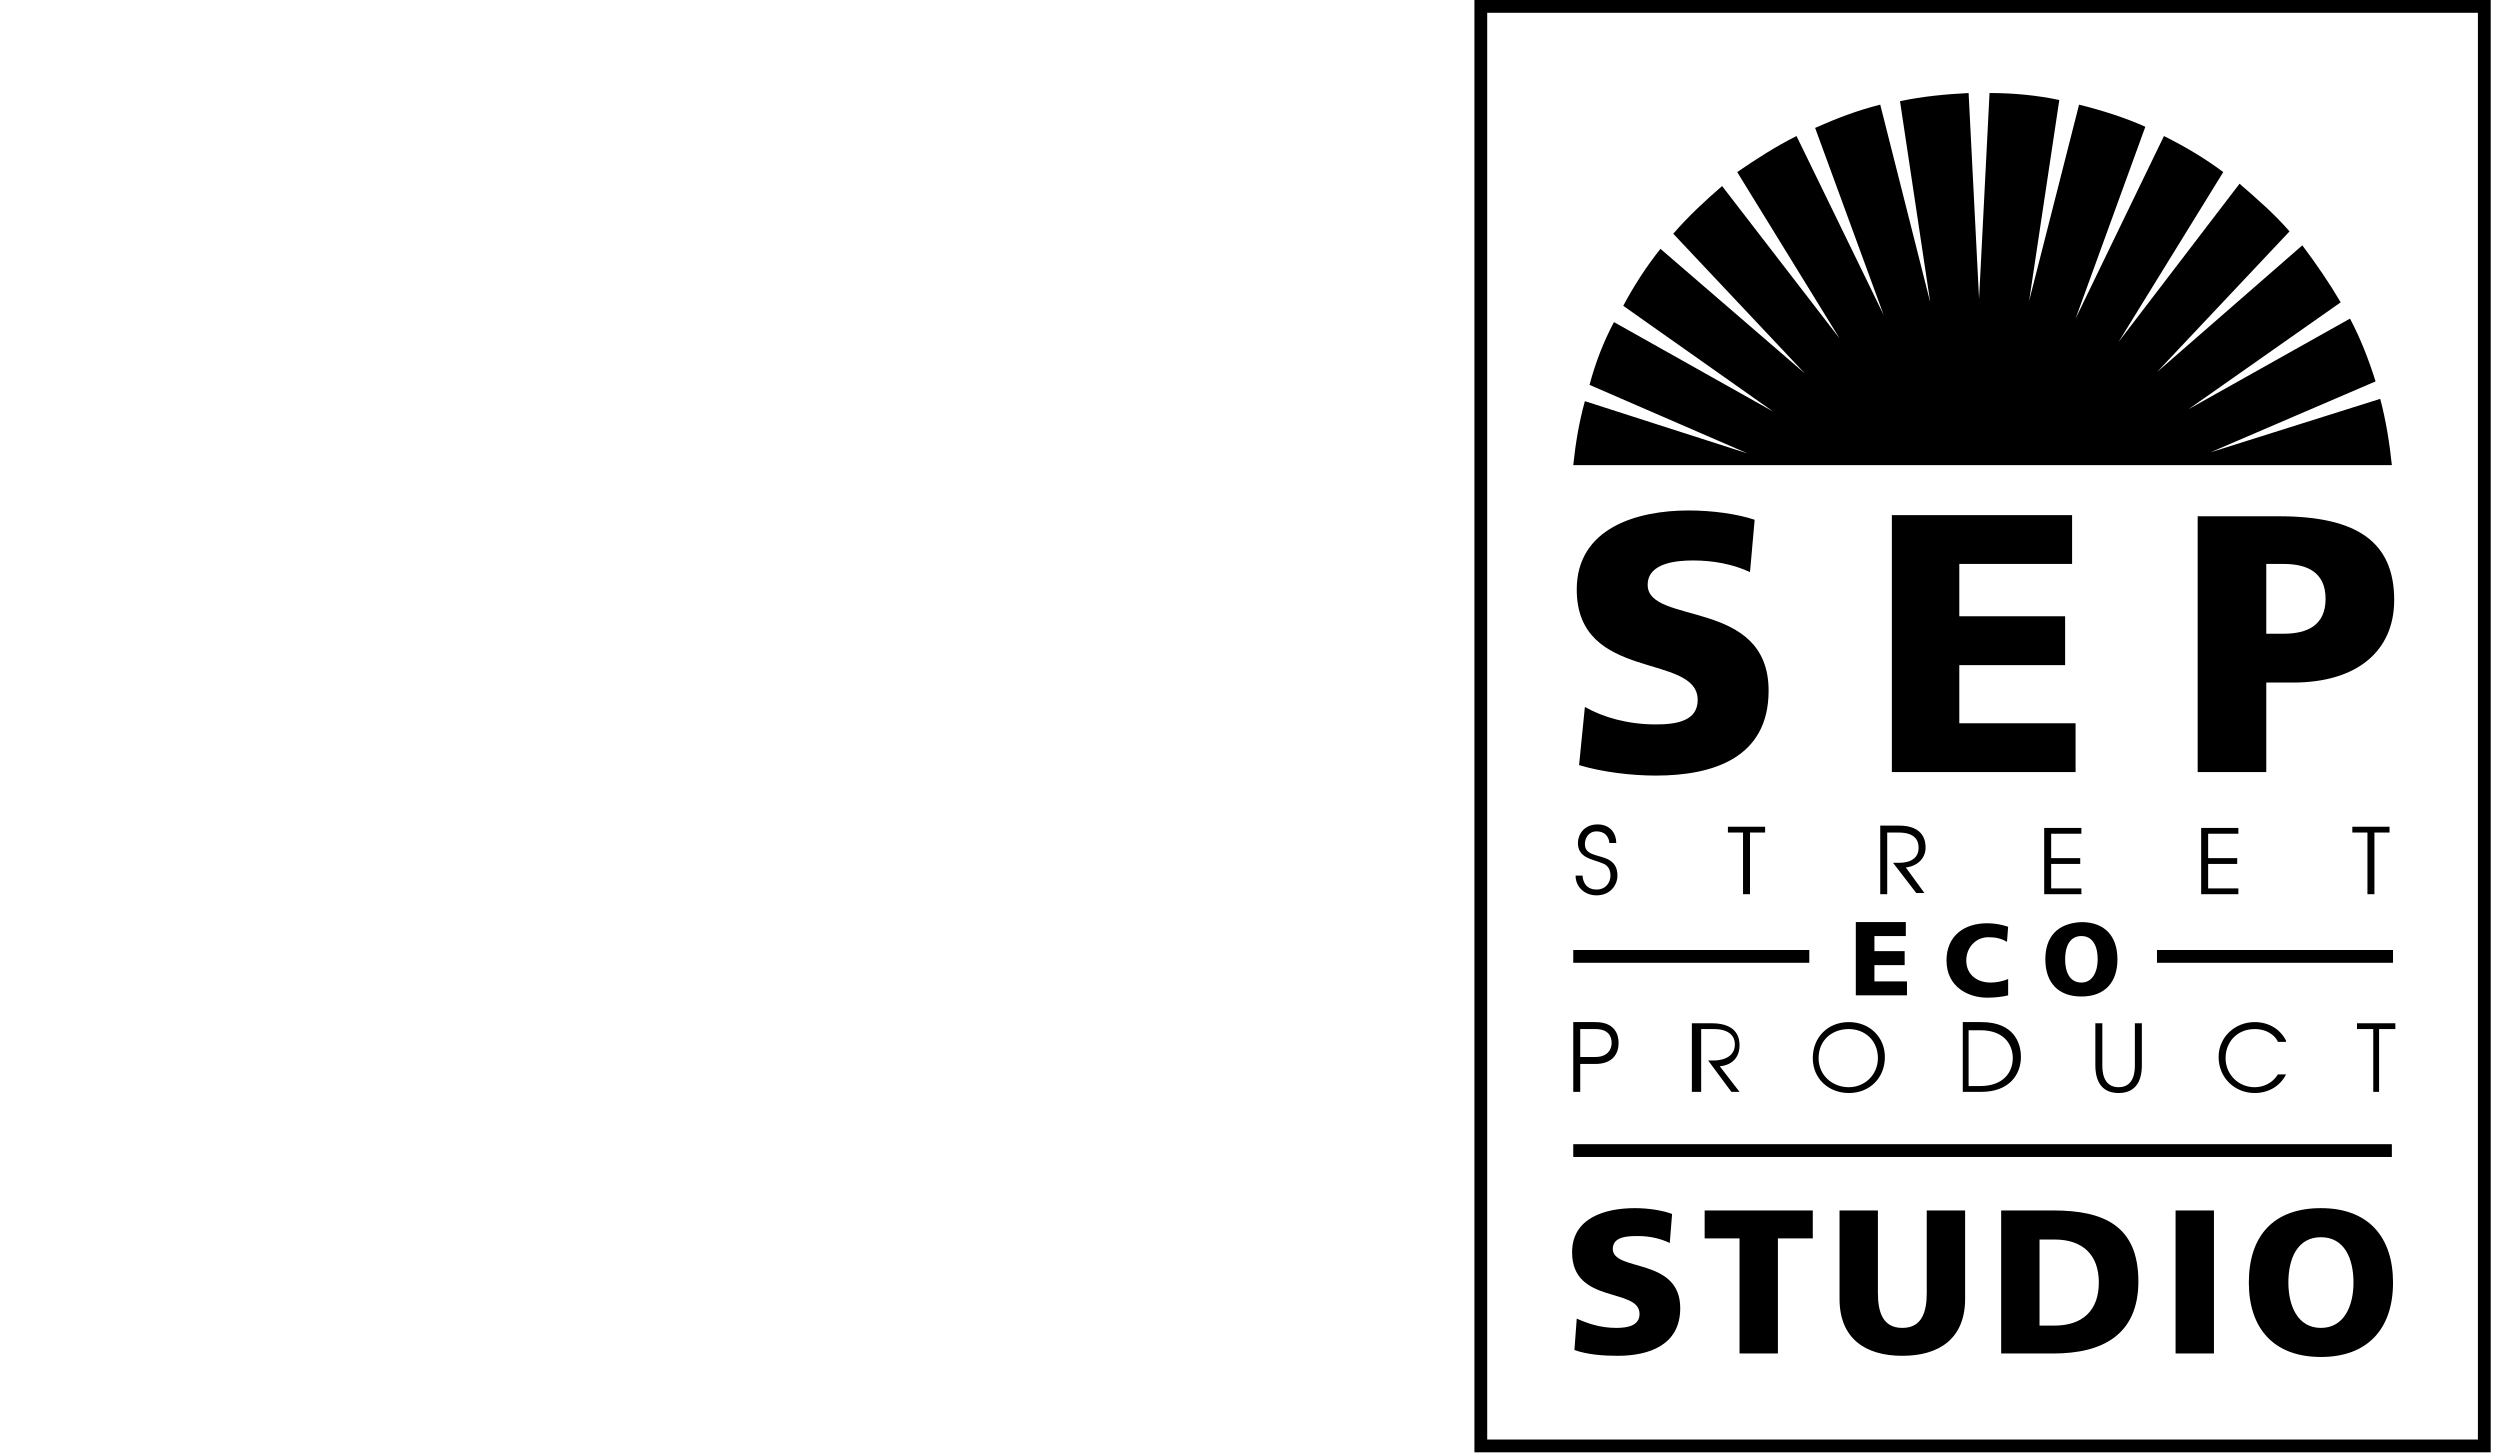
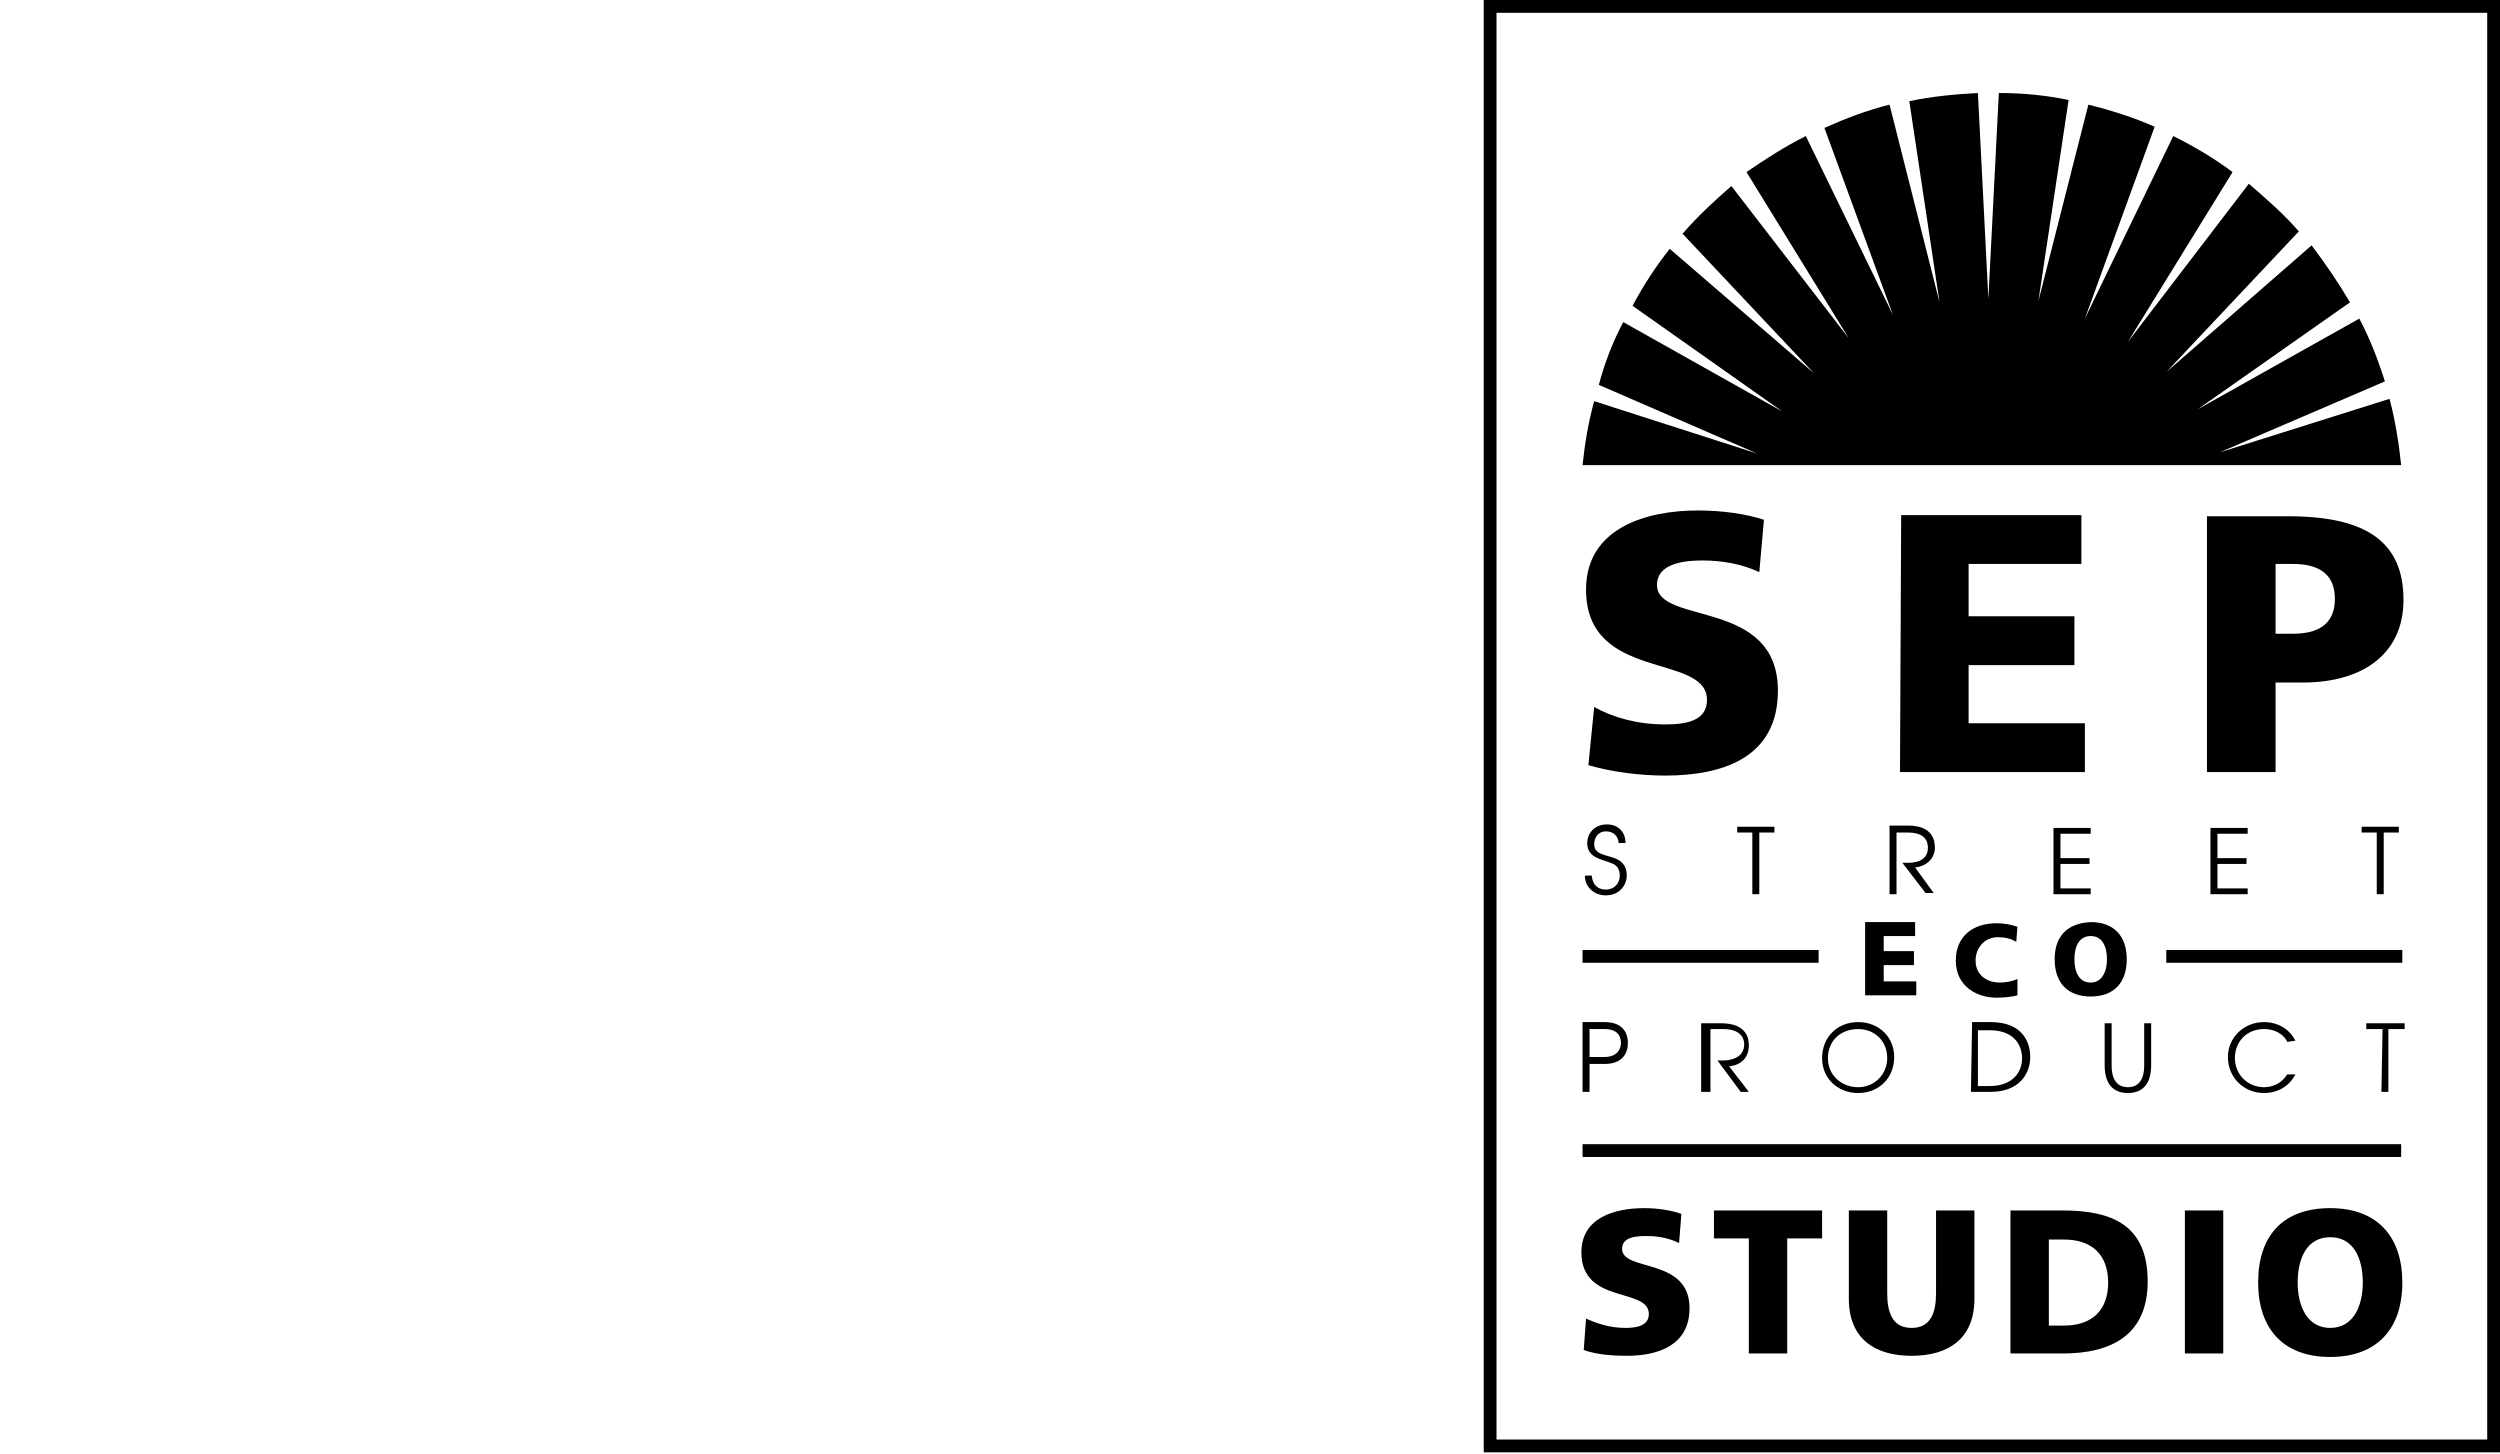
<svg xmlns="http://www.w3.org/2000/svg" version="1.1" id="Слой_1" x="0px" y="0px" viewBox="0 0 215 125" style="enable-background:new 0 0 215 125;" xml:space="preserve">
-   <rect x="135.3" y="98.4" width="70.4" height="1.1" />
-   <rect x="135.3" y="81.7" width="20.3" height="1.1" />
  <g>
-     <path d="M203.6,76.9h0.6v-5.3h1.3v-0.5h-3.2v0.5h1.3V76.9z M189.3,76.9h3.2v-0.5h-2.6v-2.1h2.5v-0.5h-2.5v-2.1h2.6v-0.5h-3.2V76.9z    M175.8,76.9h3.2v-0.5h-2.6v-2.1h2.5v-0.5h-2.5v-2.1h2.6v-0.5h-3.2V76.9z M161.7,76.9h0.6v-5.3h1c1.4,0,1.7,0.7,1.7,1.3   c0,1.3-1.4,1.3-1.7,1.3h-0.5l2,2.6h0.7l-1.6-2.2c1-0.1,1.7-0.8,1.7-1.7c0-0.5-0.1-1.9-2.3-1.9h-1.6V76.9z M149.9,76.9h0.6v-5.3h1.3   v-0.5h-3.2v0.5h1.3V76.9z M135.5,75.3c0,1,0.8,1.7,1.8,1.7c1.2,0,1.8-0.9,1.8-1.7c0-1.3-1-1.5-1.7-1.7c-0.7-0.2-1.1-0.4-1.1-1   c0-0.5,0.3-1.1,1-1.1c0.9,0,1.1,0.7,1.1,1h0.6c0-0.8-0.5-1.6-1.6-1.6c-1.2,0-1.7,0.9-1.7,1.6c0,1.3,1.3,1.4,2,1.7   c0.3,0.1,0.8,0.3,0.8,1.1c0,0.6-0.4,1.2-1.2,1.2c-1.1,0-1.2-1-1.2-1.2H135.5z" />
-     <path d="M204,93.9h0.6v-5.4h1.4V88h-3.3v0.5h1.4V93.9z M196.6,89.5c-0.5-1-1.5-1.6-2.7-1.6c-1.7,0-3.1,1.3-3.1,3   c0,1.8,1.4,3.1,3.1,3.1c1.2,0,2.2-0.6,2.7-1.6h-0.7c-0.5,0.8-1.3,1.1-2,1.1c-1.4,0-2.5-1.1-2.5-2.5c0-1.4,1-2.5,2.5-2.5   c1.3,0,1.9,0.8,2,1.1H196.6z M180.2,88v3.6c0,1.7,0.8,2.4,2,2.4c1.2,0,2-0.7,2-2.4V88h-0.6v3.6c0,0.4,0,1.9-1.4,1.9   c-1.4,0-1.4-1.5-1.4-1.9V88H180.2z M169.3,93.4v-4.8h1c2.3,0,2.8,1.5,2.8,2.4c0,1.2-0.8,2.4-2.8,2.4H169.3z M168.7,93.9h1.7   c2.4,0,3.4-1.5,3.4-3c0-1.2-0.6-3-3.4-3h-1.6V93.9z M159,93.5c-1.4,0-2.6-1-2.6-2.5c0-1.5,1.1-2.5,2.6-2.5c1.4,0,2.5,1,2.5,2.5   C161.5,92.4,160.4,93.5,159,93.5 M159,87.9c-1.8,0-3.1,1.3-3.1,3.1c0,1.8,1.4,3,3.1,3c1.8,0,3.1-1.3,3.1-3.1   C162.1,89.2,160.8,87.9,159,87.9 M145.7,93.9h0.6v-5.4h1.1c1.4,0,1.8,0.7,1.8,1.3c0,1.3-1.4,1.4-1.8,1.4h-0.5l2,2.7h0.7l-1.7-2.2   c1.1-0.1,1.7-0.8,1.7-1.8c0-0.5-0.1-1.9-2.4-1.9h-1.7V93.9z M135.9,88.5h1.3c1.1,0,1.4,0.6,1.4,1.2c0,0.6-0.4,1.2-1.4,1.2h-1.3   V88.5z M135.3,93.9h0.6v-2.4h1.3c1.5,0,2-0.9,2-1.8c0-0.7-0.3-1.8-2-1.8h-1.9V93.9z" />
-     <path d="M194.9,48.5h1.5c2,0,3.6,0.7,3.6,3c0,2.3-1.6,3-3.6,3h-1.5V48.5z M189,66.4h5.9v-7.7h2.3c5.5,0,8.7-2.7,8.7-7.1   c0-5-3.2-7.2-9.9-7.2h-7V66.4z M162.6,66.4h15.9v-4.2h-10v-5h9.1V53h-9.1v-4.5h9.7v-4.2h-15.5V66.4z M135.8,65.8   c2,0.6,4.5,0.9,6.6,0.9c4.9,0,9.7-1.5,9.7-7.3c0-8-10.4-5.6-10.4-9.1c0-1.9,2.5-2.1,3.9-2.1c1.7,0,3.4,0.3,4.9,1l0.4-4.5   c-1.5-0.5-3.6-0.8-5.7-0.8c-4.4,0-9.6,1.5-9.6,6.8c0,8,10.4,5.4,10.4,9.5c0,1.8-1.8,2.1-3.6,2.1c-2.4,0-4.5-0.6-6.1-1.5L135.8,65.8   z" />
-     <path d="M196.8,110.3c0-2.1,0.8-3.9,2.8-3.9c2,0,2.8,1.8,2.8,3.9c0,2-0.8,3.9-2.8,3.9C197.6,114.2,196.8,112.3,196.8,110.3    M193.4,110.3c0,3.9,2.1,6.4,6.2,6.4c4,0,6.2-2.4,6.2-6.4c0-3.9-2.1-6.4-6.2-6.4C195.5,103.9,193.4,106.3,193.4,110.3 M187.1,116.4   h3.3v-12.3h-3.3V116.4z M175.4,106.6h1.3c2.4,0,3.8,1.3,3.8,3.7s-1.4,3.7-3.8,3.7h-1.3V106.6z M172.1,116.4h4.5   c4.2,0,7.3-1.6,7.3-6.2c0-4.8-3-6.1-7.3-6.1h-4.5V116.4z M169,104.1h-3.3v7.1c0,1.6-0.4,3-2.1,3s-2.1-1.4-2.1-3v-7.1h-3.3v7.6   c0,3.4,2.2,4.9,5.4,4.9c3.2,0,5.4-1.5,5.4-4.9V104.1z M149.6,116.4h3.3v-9.9h3v-2.4h-9.3v2.4h3V116.4z M135.4,116.1   c1.1,0.4,2.5,0.5,3.7,0.5c2.7,0,5.4-0.9,5.4-4.1c0-4.4-5.8-3.1-5.8-5.1c0-1.1,1.4-1.1,2.2-1.1c0.9,0,1.9,0.2,2.7,0.6l0.2-2.5   c-0.8-0.3-2-0.5-3.2-0.5c-2.5,0-5.4,0.8-5.4,3.8c0,4.5,5.8,3,5.8,5.3c0,1-1,1.2-2,1.2c-1.4,0-2.5-0.4-3.4-0.8L135.4,116.1z" />
+     <rect x="136.1" y="98.4" width="70.4" height="1.1" />
+     <rect x="136.1" y="81.7" width="20.3" height="1.1" />
+     <g>
+       <path d="M204.4,76.9h0.6v-5.3h1.3v-0.5h-3.2v0.5h1.3L204.4,76.9L204.4,76.9z M190.1,76.9h3.2v-0.5h-2.6v-2.1h2.5v-0.5h-2.5v-2.1    h2.6v-0.5h-3.2V76.9z M176.6,76.9h3.2v-0.5h-2.6v-2.1h2.5v-0.5h-2.5v-2.1h2.6v-0.5h-3.2V76.9z M162.5,76.9h0.6v-5.3h1    c1.4,0,1.7,0.7,1.7,1.3c0,1.3-1.4,1.3-1.7,1.3h-0.5l2,2.6h0.7l-1.6-2.2c1-0.1,1.7-0.8,1.7-1.7c0-0.5-0.1-1.9-2.3-1.9h-1.6    L162.5,76.9L162.5,76.9z M150.7,76.9h0.6v-5.3h1.3v-0.5h-3.2v0.5h1.3L150.7,76.9L150.7,76.9z M136.3,75.3c0,1,0.8,1.7,1.8,1.7    c1.2,0,1.8-0.9,1.8-1.7c0-1.3-1-1.5-1.7-1.7c-0.7-0.2-1.1-0.4-1.1-1c0-0.5,0.3-1.1,1-1.1c0.9,0,1.1,0.7,1.1,1h0.6    c0-0.8-0.5-1.6-1.6-1.6c-1.2,0-1.7,0.9-1.7,1.6c0,1.3,1.3,1.4,2,1.7c0.3,0.1,0.8,0.3,0.8,1.1c0,0.6-0.4,1.2-1.2,1.2    c-1.1,0-1.2-1-1.2-1.2H136.3z" />
+       <path d="M204.8,93.9h0.6v-5.4h1.4V88h-3.3v0.5h1.4L204.8,93.9L204.8,93.9z M197.4,89.5c-0.5-1-1.5-1.6-2.7-1.6    c-1.7,0-3.1,1.3-3.1,3c0,1.8,1.4,3.1,3.1,3.1c1.2,0,2.2-0.6,2.7-1.6h-0.7c-0.5,0.8-1.3,1.1-2,1.1c-1.4,0-2.5-1.1-2.5-2.5    s1-2.5,2.5-2.5c1.3,0,1.9,0.8,2,1.1L197.4,89.5L197.4,89.5z M181,88v3.6c0,1.7,0.8,2.4,2,2.4c1.2,0,2-0.7,2-2.4V88h-0.6v3.6    c0,0.4,0,1.9-1.4,1.9c-1.4,0-1.4-1.5-1.4-1.9V88H181z M170.1,93.4v-4.8h1c2.3,0,2.8,1.5,2.8,2.4c0,1.2-0.8,2.4-2.8,2.4H170.1z     M169.5,93.9h1.7c2.4,0,3.4-1.5,3.4-3c0-1.2-0.6-3-3.4-3h-1.6L169.5,93.9L169.5,93.9z M159.8,93.5c-1.4,0-2.6-1-2.6-2.5    s1.1-2.5,2.6-2.5c1.4,0,2.5,1,2.5,2.5C162.3,92.4,161.2,93.5,159.8,93.5 M159.8,87.9c-1.8,0-3.1,1.3-3.1,3.1c0,1.8,1.4,3,3.1,3    c1.8,0,3.1-1.3,3.1-3.1C162.9,89.2,161.6,87.9,159.8,87.9 M146.5,93.9h0.6v-5.4h1.1c1.4,0,1.8,0.7,1.8,1.3c0,1.3-1.4,1.4-1.8,1.4    h-0.5l2,2.7h0.7l-1.7-2.2c1.1-0.1,1.7-0.8,1.7-1.8c0-0.5-0.1-1.9-2.4-1.9h-1.7v5.9H146.5z M136.7,88.5h1.3c1.1,0,1.4,0.6,1.4,1.2    s-0.4,1.2-1.4,1.2h-1.3V88.5z M136.1,93.9h0.6v-2.4h1.3c1.5,0,2-0.9,2-1.8c0-0.7-0.3-1.8-2-1.8h-1.9V93.9L136.1,93.9z" />
+       <path d="M195.7,48.5h1.5c2,0,3.6,0.7,3.6,3s-1.6,3-3.6,3h-1.5V48.5z M189.8,66.4h5.9v-7.7h2.3c5.5,0,8.7-2.7,8.7-7.1    c0-5-3.2-7.2-9.9-7.2h-7C189.8,44.4,189.8,66.4,189.8,66.4z M163.4,66.4h15.9v-4.2h-10v-5h9.1V53h-9.1v-4.5h9.7v-4.2h-15.5    L163.4,66.4L163.4,66.4z M136.6,65.8c2,0.6,4.5,0.9,6.6,0.9c4.9,0,9.7-1.5,9.7-7.3c0-8-10.4-5.6-10.4-9.1c0-1.9,2.5-2.1,3.9-2.1    c1.7,0,3.4,0.3,4.9,1l0.4-4.5c-1.5-0.5-3.6-0.8-5.7-0.8c-4.4,0-9.6,1.5-9.6,6.8c0,8,10.4,5.4,10.4,9.5c0,1.8-1.8,2.1-3.6,2.1    c-2.4,0-4.5-0.6-6.1-1.5L136.6,65.8z" />
+       <path d="M197.6,110.3c0-2.1,0.8-3.9,2.8-3.9s2.8,1.8,2.8,3.9c0,2-0.8,3.9-2.8,3.9C198.4,114.2,197.6,112.3,197.6,110.3     M194.2,110.3c0,3.9,2.1,6.4,6.2,6.4c4,0,6.2-2.4,6.2-6.4c0-3.9-2.1-6.4-6.2-6.4S194.2,106.3,194.2,110.3 M187.9,116.4h3.3v-12.3    h-3.3V116.4z M176.2,106.6h1.3c2.4,0,3.8,1.3,3.8,3.7s-1.4,3.7-3.8,3.7h-1.3V106.6z M172.9,116.4h4.5c4.2,0,7.3-1.6,7.3-6.2    c0-4.8-3-6.1-7.3-6.1h-4.5V116.4z M169.8,104.1h-3.3v7.1c0,1.6-0.4,3-2.1,3s-2.1-1.4-2.1-3v-7.1H159v7.6c0,3.4,2.2,4.9,5.4,4.9    s5.4-1.5,5.4-4.9V104.1L169.8,104.1z M150.4,116.4h3.3v-9.9h3v-2.4h-9.3v2.4h3V116.4z M136.2,116.1c1.1,0.4,2.5,0.5,3.7,0.5    c2.7,0,5.4-0.9,5.4-4.1c0-4.4-5.8-3.1-5.8-5.1c0-1.1,1.4-1.1,2.2-1.1c0.9,0,1.9,0.2,2.7,0.6l0.2-2.5c-0.8-0.3-2-0.5-3.2-0.5    c-2.5,0-5.4,0.8-5.4,3.8c0,4.5,5.8,3,5.8,5.3c0,1-1,1.2-2,1.2c-1.4,0-2.5-0.4-3.4-0.8L136.2,116.1z" />
+     </g>
+     <rect x="186.3" y="81.7" width="20.3" height="1.1" />
+     <path d="M136.1,40h70.4c-0.2-1.9-0.5-3.8-1-5.7l-14.6,4.6l14.2-6.1c-0.6-1.9-1.3-3.7-2.2-5.4L189,35.2l13.1-9.2   c-1-1.7-2.1-3.3-3.3-4.9L186.3,32l11.4-12.1c-1.3-1.5-2.8-2.8-4.3-4.1L183,29.4l9-14.6c-1.6-1.2-3.3-2.2-5.1-3.1l-7.6,15.7l6-16.5   c-1.8-0.8-3.7-1.4-5.7-1.9l-4.3,16.9l2.6-17.3C176,8.2,174,8,171.9,8L171,25.7L170.1,8c-2,0.1-4,0.3-5.9,0.7l2.6,17.3l-4.3-17   c-2,0.5-3.8,1.2-5.6,2l5.9,16.1l-7.5-15.4c-1.8,0.9-3.5,2-5.1,3.1l8.8,14.3L148.9,16c-1.5,1.3-2.9,2.6-4.2,4.1l11.3,12l-12.4-10.7   c-1.2,1.5-2.3,3.2-3.2,4.9l12.9,9.1l-13.7-7.7c-0.9,1.7-1.6,3.5-2.1,5.4l13.6,5.9l-14-4.5C136.6,36.3,136.3,38.1,136.1,40" />
+     <path d="M178.4,82.5c0-1.1,0.4-2,1.4-2s1.4,0.9,1.4,2c0,1-0.4,2-1.4,2S178.4,83.6,178.4,82.5 M176.7,82.5c0,2,1.1,3.2,3.1,3.2   s3.1-1.2,3.1-3.2s-1.1-3.2-3.1-3.2C177.7,79.4,176.7,80.6,176.7,82.5 M173.5,84.2c-0.5,0.2-1,0.3-1.5,0.3c-1.2,0-2.1-0.7-2.1-1.9   c0-1.1,0.8-2,1.9-2c0.6,0,1.1,0.1,1.6,0.4l0.1-1.3c-0.6-0.2-1.2-0.3-1.8-0.3c-2,0-3.5,1.1-3.5,3.2c0,2.3,1.9,3.2,3.5,3.2   c0.8,0,1.4-0.1,1.8-0.2V84.2z M160.4,85.6h4.4v-1.2H162V83h2.6v-1.2H162v-1.3h2.7v-1.2h-4.3V85.6L160.4,85.6z" />
+     <path d="M128.7,1.1h85.2v122.7h-85.2C128.7,123.8,128.7,1.1,128.7,1.1z M127.6,0v1.1v122.7v1.1h1.1h85.2h1.1l0,0V0H127.6z" />
  </g>
-   <rect x="185.5" y="81.7" width="20.3" height="1.1" />
-   <path d="M135.3,40h70.4c-0.2-1.9-0.5-3.8-1-5.7l-14.6,4.6l14.2-6.1c-0.6-1.9-1.3-3.7-2.2-5.4l-13.9,7.8l13.1-9.2  c-1-1.7-2.1-3.3-3.3-4.9l-12.5,10.9l11.4-12.1c-1.3-1.5-2.8-2.8-4.3-4.1l-10.4,13.6l9-14.6c-1.6-1.2-3.3-2.2-5.1-3.1l-7.6,15.7  l6-16.5c-1.8-0.8-3.7-1.4-5.7-1.9l-4.3,16.9l2.6-17.3c-1.9-0.4-3.9-0.6-6-0.6l-0.9,17.7L169.3,8c-2,0.1-4,0.3-5.9,0.7L166,26  l-4.3-17c-2,0.5-3.8,1.2-5.6,2l5.9,16.1l-7.5-15.4c-1.8,0.9-3.5,2-5.1,3.1l8.8,14.3L148.1,16c-1.5,1.3-2.9,2.6-4.2,4.1l11.3,12  l-12.4-10.7c-1.2,1.5-2.3,3.2-3.2,4.9l12.9,9.1l-13.7-7.7c-0.9,1.7-1.6,3.5-2.1,5.4l13.6,5.9l-14-4.5  C135.8,36.3,135.5,38.1,135.3,40" />
-   <path d="M177.6,82.5c0-1.1,0.4-2,1.4-2c1,0,1.4,0.9,1.4,2c0,1-0.4,2-1.4,2C178,84.5,177.6,83.6,177.6,82.5 M175.9,82.5  c0,2,1.1,3.2,3.1,3.2s3.1-1.2,3.1-3.2c0-2-1.1-3.2-3.1-3.2C176.9,79.4,175.9,80.6,175.9,82.5 M172.7,84.2c-0.5,0.2-1,0.3-1.5,0.3  c-1.2,0-2.1-0.7-2.1-1.9c0-1.1,0.8-2,1.9-2c0.6,0,1.1,0.1,1.6,0.4l0.1-1.3c-0.6-0.2-1.2-0.3-1.8-0.3c-2,0-3.5,1.1-3.5,3.2  c0,2.3,1.9,3.2,3.5,3.2c0.8,0,1.4-0.1,1.8-0.2L172.7,84.2z M159.6,85.6h4.4v-1.2h-2.8v-1.4h2.6v-1.2h-2.6v-1.3h2.7v-1.2h-4.3V85.6z" />
-   <path d="M127.9,1.1h85.2v122.7h-85.2V1.1z M126.8,0v1.1v122.7v1.1h1.1h85.2h1.1h0V0H126.8z" />
</svg>
